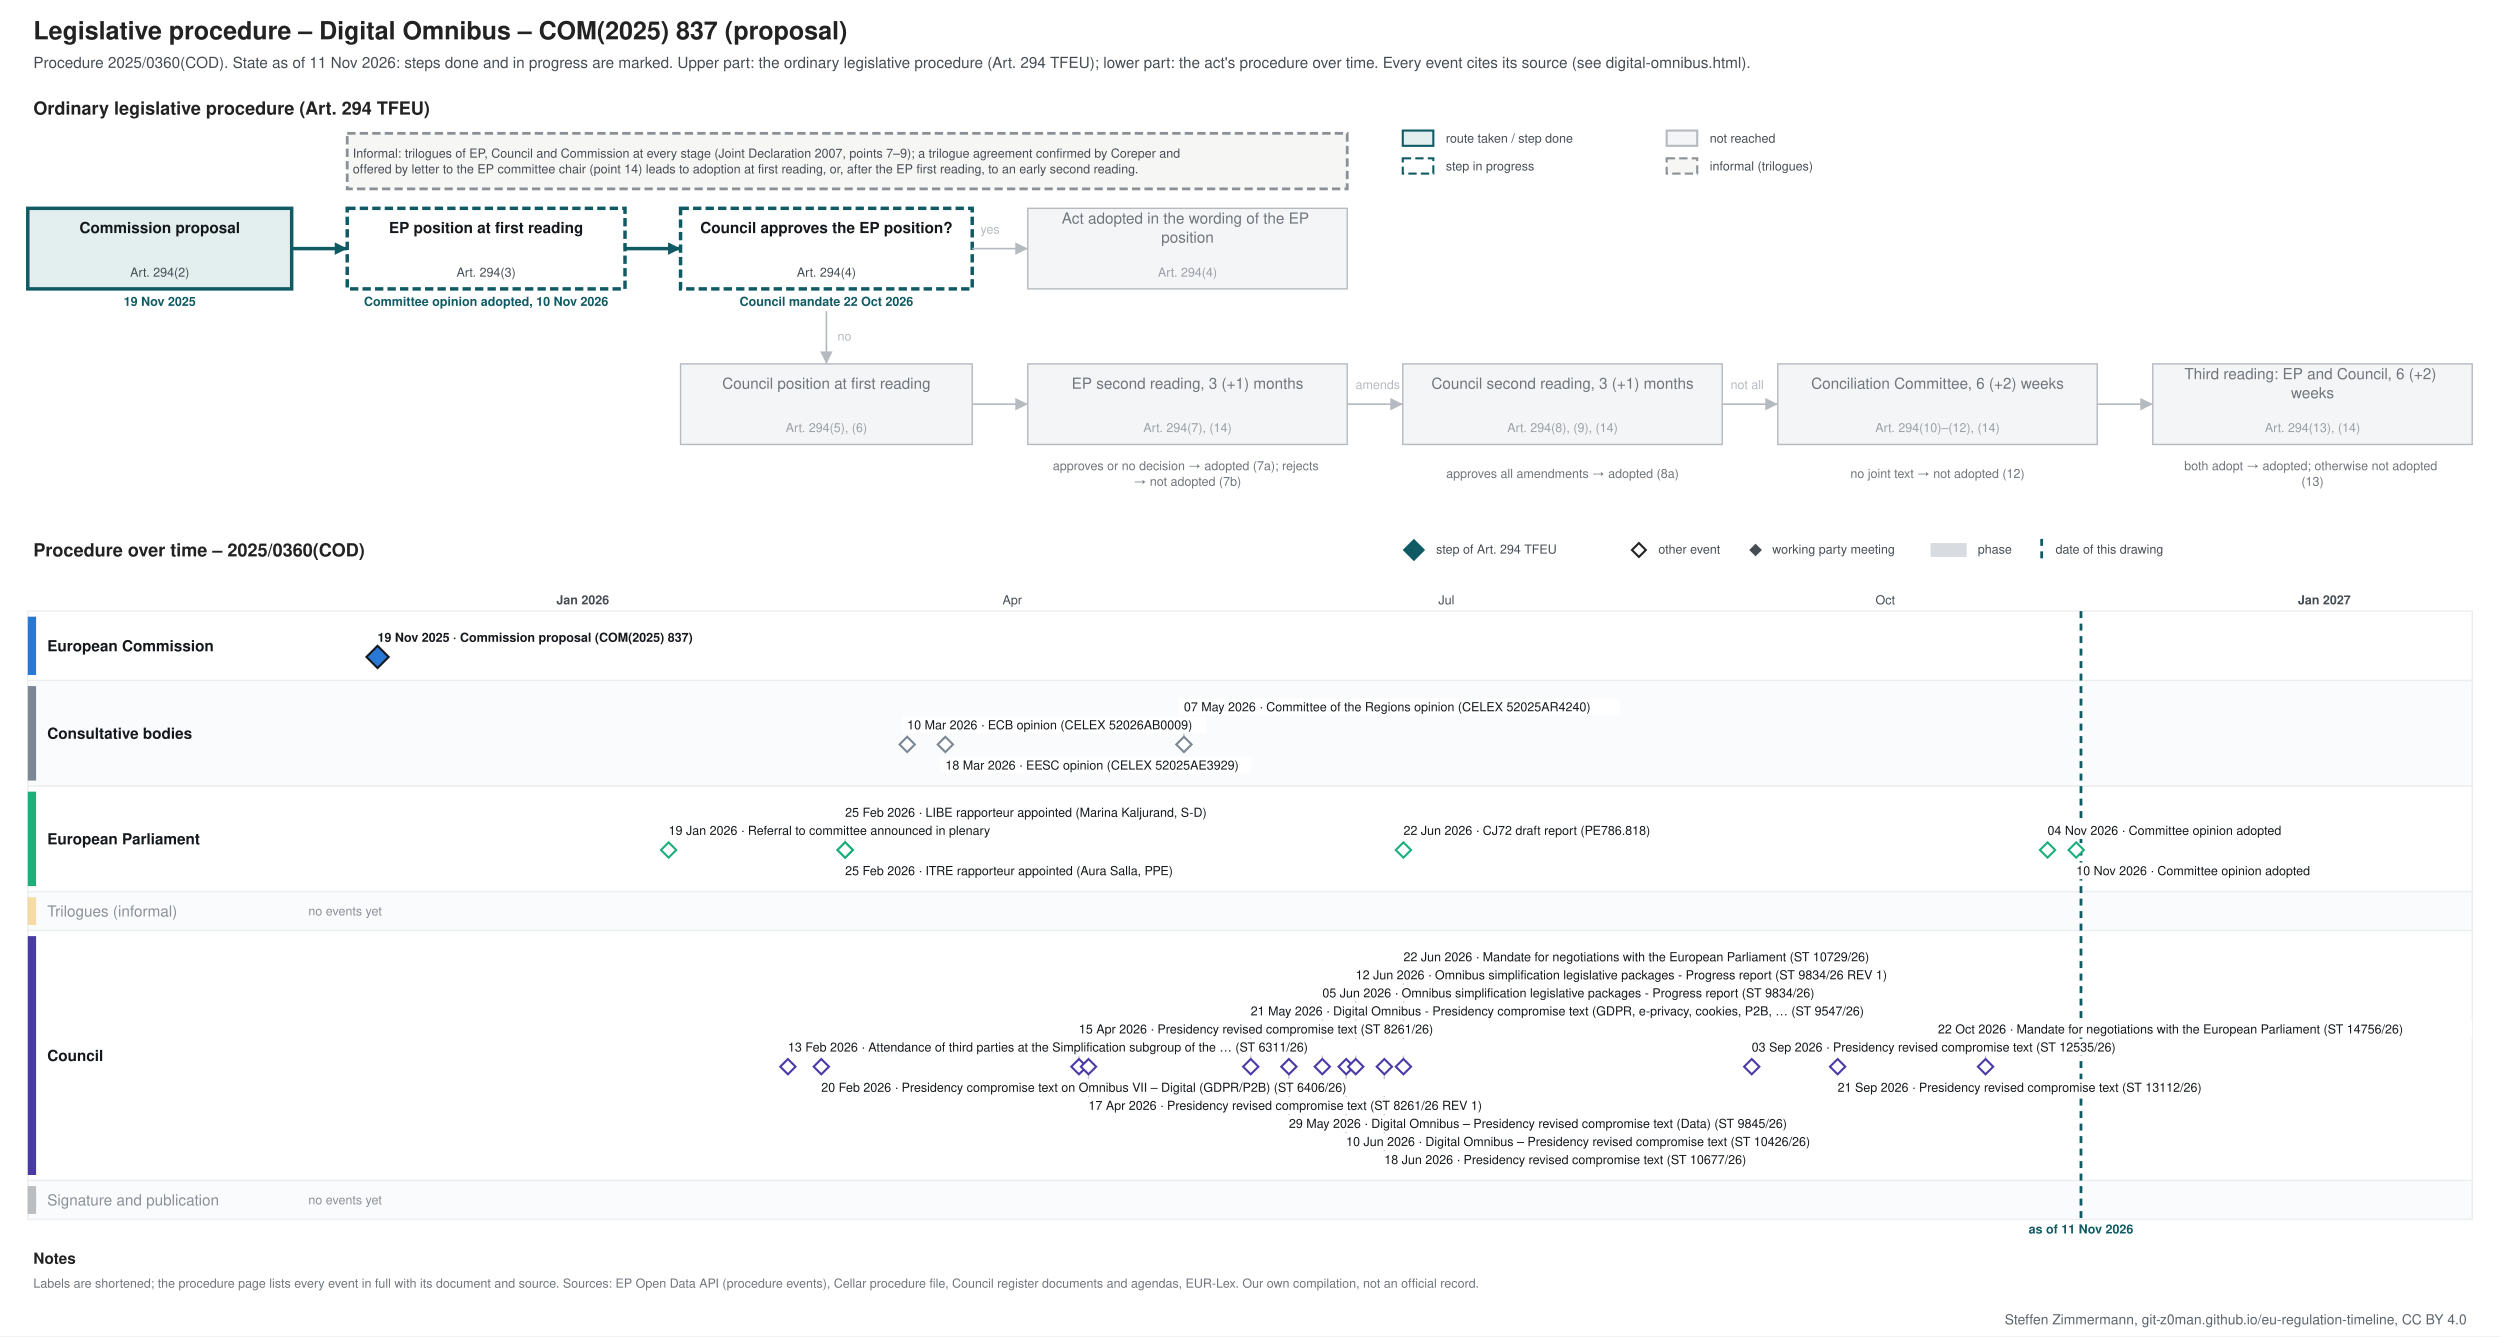
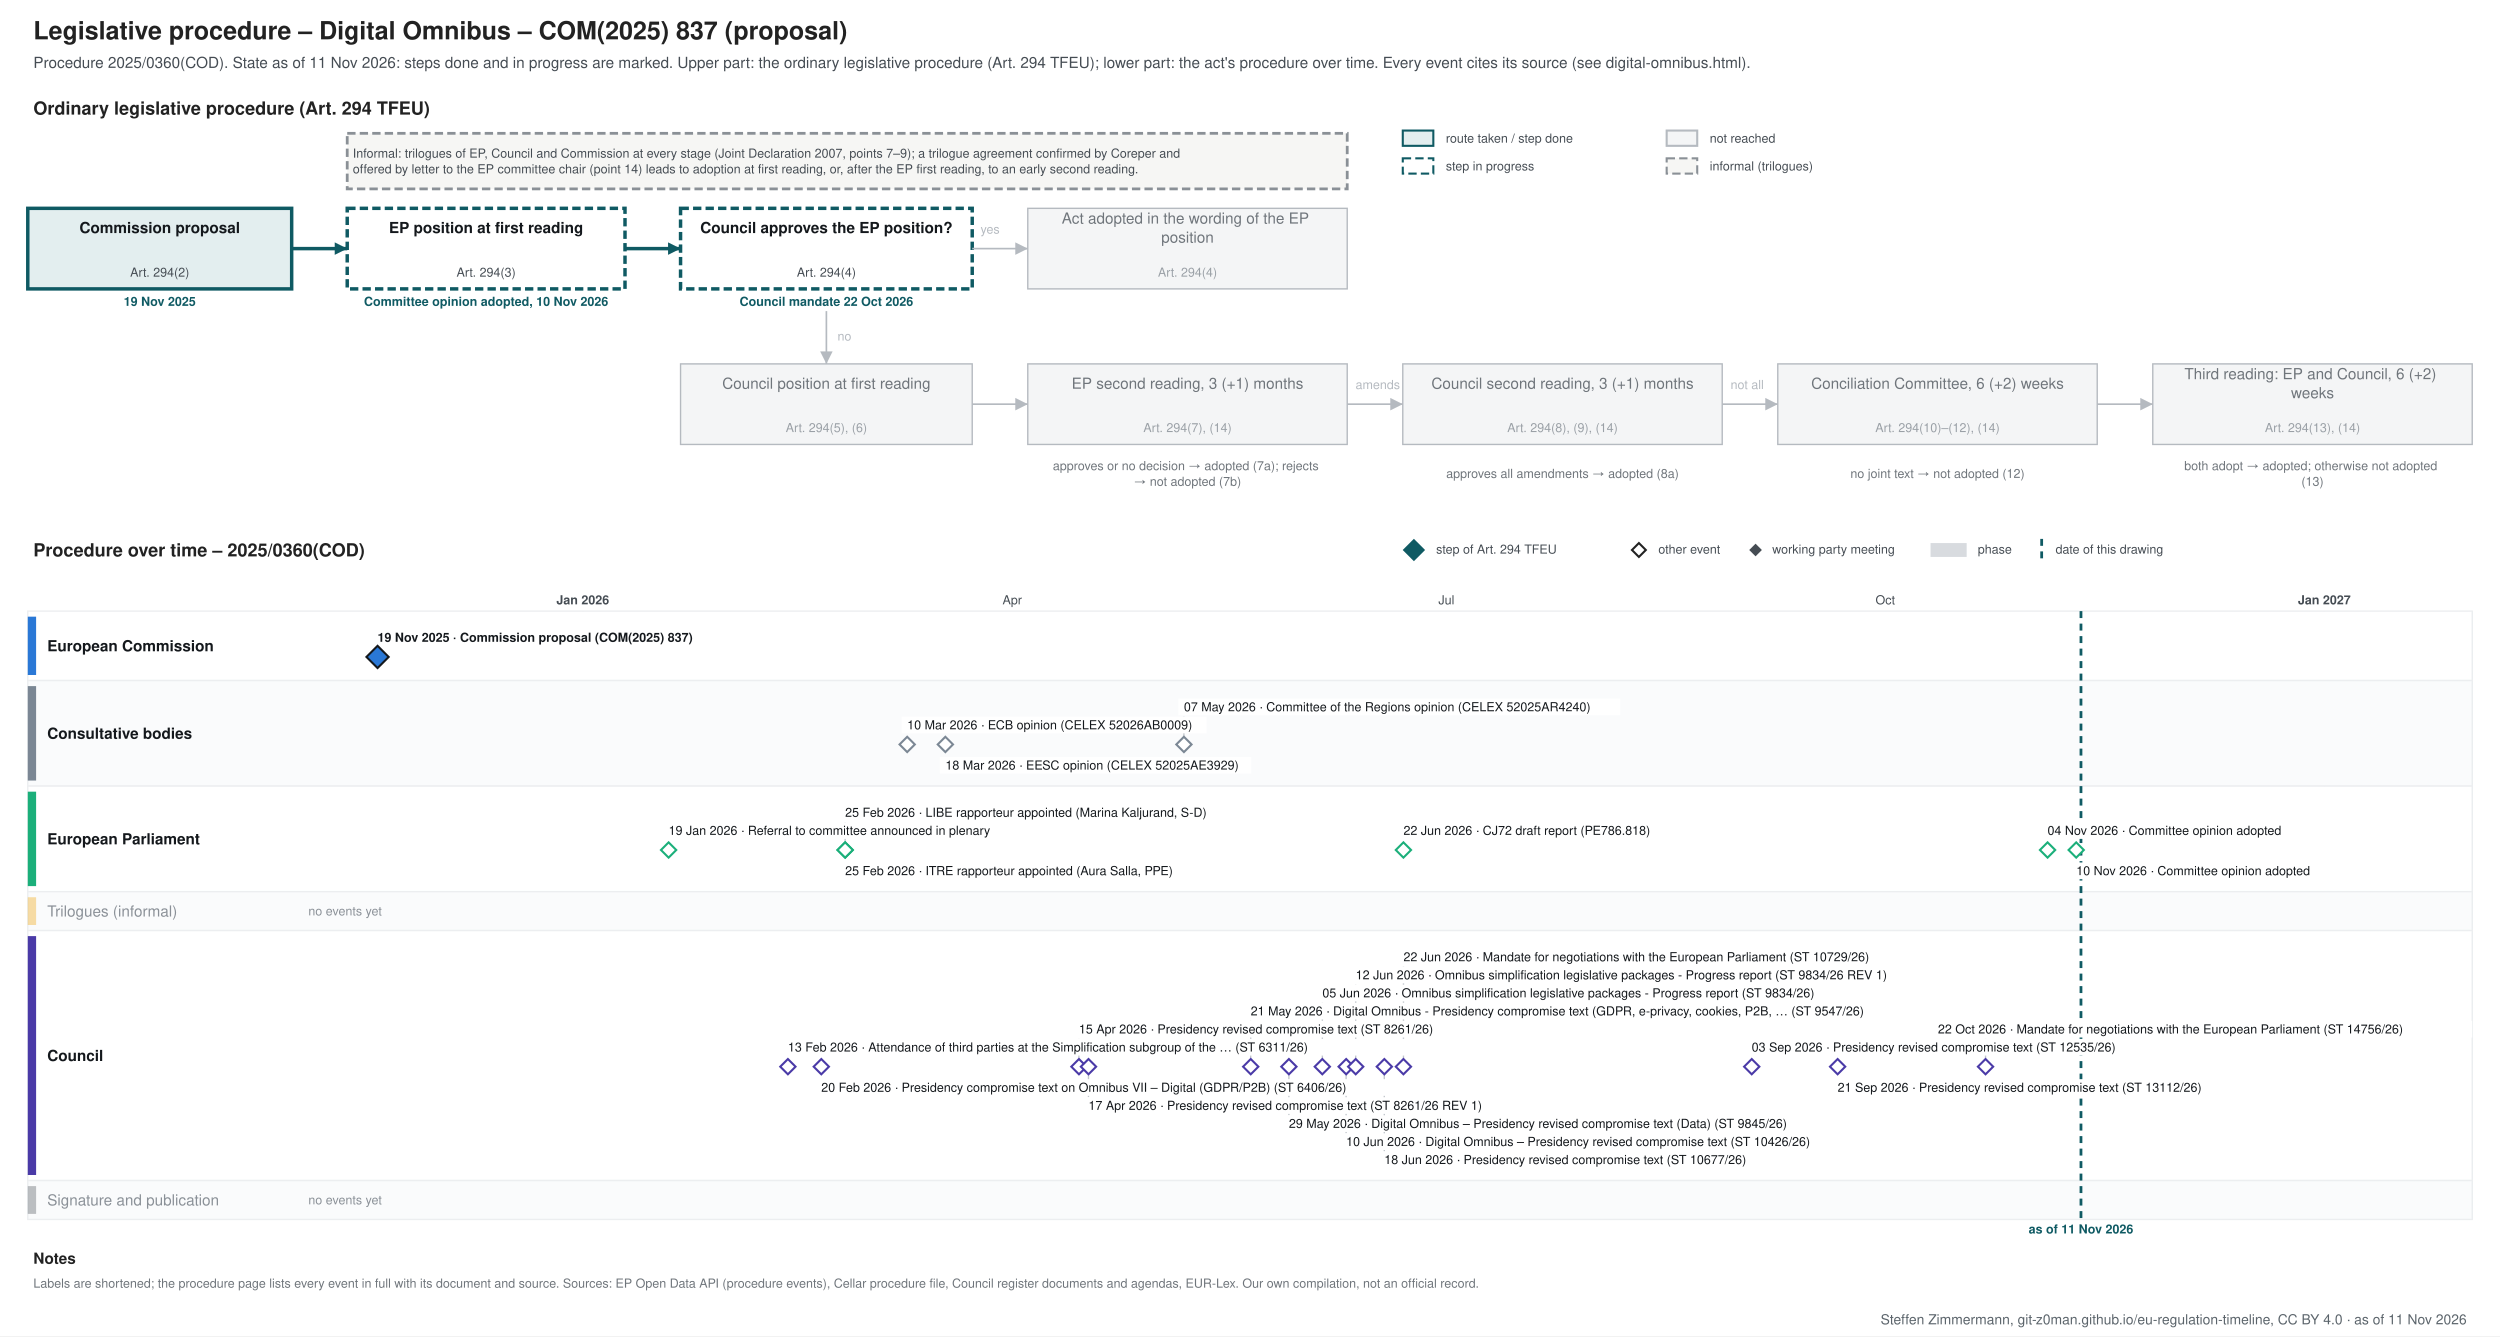
<svg xmlns="http://www.w3.org/2000/svg" xmlns:xlink="http://www.w3.org/1999/xlink" width="1800" height="962" viewBox="0 0 1800 962" font-family="&quot;Source Sans 3&quot;, Helvetica, Arial, sans-serif">
  <rect width="1800" height="962" fill="#ffffff" />
  <g class="procedure" data-route="" data-state="ongoing" data-as_of="2026-11-11">
    <text font-size="18" fill="#222222" text-anchor="start" font-weight="bold">
      <tspan x="24.0" y="28.3">Legislative procedure – Digital Omnibus – COM(2025) 837 (proposal)</tspan>
    </text>
    <text font-size="11" fill="#454c53" text-anchor="start">
      <tspan x="24.0" y="48.9">Procedure 2025/0360(COD). State as of 11 Nov 2026: steps done and in progress are marked. Upper part: the ordinary legislative procedure (Art. 294 TFEU); lower part: the act's procedure over time. Every event cites its source (see digital-omnibus.html).</tspan>
    </text>
    <text font-size="13" fill="#222222" text-anchor="start" font-weight="bold">
      <tspan x="24.0" y="82.5">Ordinary legislative procedure (Art. 294 TFEU)</tspan>
    </text>
    <rect x="1010.0" y="94.0" width="22.0" height="11.0" fill="#e3eeef" stroke="#0f5a63" stroke-width="1.5" />
    <text font-size="9" fill="#454c53" text-anchor="start">
      <tspan x="1041.0" y="102.7">route taken / step done</tspan>
    </text>
    <rect x="1010.0" y="114.0" width="22.0" height="11.0" fill="#ffffff" stroke="#0f5a63" stroke-dasharray="6 3" stroke-width="1.5" />
    <text font-size="9" fill="#454c53" text-anchor="start">
      <tspan x="1041.0" y="122.7">step in progress</tspan>
    </text>
    <rect x="1200.0" y="94.0" width="22.0" height="11.0" fill="#f4f5f6" stroke="#b5bac0" stroke-width="1.5" />
    <text font-size="9" fill="#454c53" text-anchor="start">
      <tspan x="1231.0" y="102.7">not reached</tspan>
    </text>
    <rect x="1200.0" y="114.0" width="22.0" height="11.0" fill="#f6f6f4" stroke="#8a9096" stroke-dasharray="6 3" stroke-width="1.5" />
    <text font-size="9" fill="#454c53" text-anchor="start">
      <tspan x="1231.0" y="122.7">informal (trilogues)</tspan>
    </text>
    <rect x="20.0" y="150.0" width="190.0" height="58.0" fill="#e3eeef" stroke="#0f5a63" stroke-width="2.5" />
    <text font-size="11" fill="#14181c" text-anchor="middle" font-weight="bold">
      <tspan x="115.0" y="167.8">Commission proposal</tspan>
    </text>
    <text font-size="9" fill="#454c53" text-anchor="middle">
      <tspan x="115.0" y="199.2">Art. 294(2)</tspan>
    </text>
    <text font-size="9" fill="#0f5a63" text-anchor="middle" font-weight="bold">
      <tspan x="115.0" y="220.2">19 Nov 2025</tspan>
    </text>
    <rect x="250.0" y="150.0" width="200.0" height="58.0" fill="#ffffff" stroke="#0f5a63" stroke-dasharray="6 3" stroke-width="2.5" />
    <text font-size="11" fill="#14181c" text-anchor="middle" font-weight="bold">
      <tspan x="350.0" y="167.8">EP position at first reading</tspan>
    </text>
    <text font-size="9" fill="#454c53" text-anchor="middle">
      <tspan x="350.0" y="199.2">Art. 294(3)</tspan>
    </text>
    <text font-size="9" fill="#0f5a63" text-anchor="middle" font-weight="bold">
      <tspan x="350.0" y="220.2">Committee opinion adopted, 10 Nov 2026</tspan>
    </text>
    <rect x="490.0" y="150.0" width="210.0" height="58.0" fill="#ffffff" stroke="#0f5a63" stroke-dasharray="6 3" stroke-width="2.5" />
    <text font-size="11" fill="#14181c" text-anchor="middle" font-weight="bold">
      <tspan x="595.0" y="167.8">Council approves the EP position?</tspan>
    </text>
    <text font-size="9" fill="#454c53" text-anchor="middle">
      <tspan x="595.0" y="199.2">Art. 294(4)</tspan>
    </text>
    <text font-size="9" fill="#0f5a63" text-anchor="middle" font-weight="bold">
      <tspan x="595.0" y="220.2">Council mandate 22 Oct 2026</tspan>
    </text>
    <rect x="740.0" y="150.0" width="230.0" height="58.0" fill="#f4f5f6" stroke="#b5bac0" stroke-width="1" />
    <text font-size="11" fill="#6f757b" text-anchor="middle">
      <tspan x="855.0" y="161.0">Act adopted in the wording of the EP</tspan>
      <tspan x="855.0" y="174.7">position</tspan>
    </text>
    <text font-size="9" fill="#9aa0a6" text-anchor="middle">
      <tspan x="855.0" y="199.2">Art. 294(4)</tspan>
    </text>
    <rect x="490.0" y="262.0" width="210.0" height="58.0" fill="#f4f5f6" stroke="#b5bac0" stroke-width="1" />
    <text font-size="11" fill="#6f757b" text-anchor="middle">
      <tspan x="595.0" y="279.9">Council position at first reading</tspan>
    </text>
    <text font-size="9" fill="#9aa0a6" text-anchor="middle">
      <tspan x="595.0" y="311.1">Art. 294(5), (6)</tspan>
    </text>
    <rect x="740.0" y="262.0" width="230.0" height="58.0" fill="#f4f5f6" stroke="#b5bac0" stroke-width="1" />
    <text font-size="11" fill="#6f757b" text-anchor="middle">
      <tspan x="855.0" y="279.9">EP second reading, 3 (+1) months</tspan>
    </text>
    <text font-size="9" fill="#9aa0a6" text-anchor="middle">
      <tspan x="855.0" y="311.1">Art. 294(7), (14)</tspan>
    </text>
    <rect x="1010.0" y="262.0" width="230.0" height="58.0" fill="#f4f5f6" stroke="#b5bac0" stroke-width="1" />
    <text font-size="11" fill="#6f757b" text-anchor="middle">
      <tspan x="1125.0" y="279.9">Council second reading, 3 (+1) months</tspan>
    </text>
    <text font-size="9" fill="#9aa0a6" text-anchor="middle">
      <tspan x="1125.0" y="311.1">Art. 294(8), (9), (14)</tspan>
    </text>
    <rect x="1280.0" y="262.0" width="230.0" height="58.0" fill="#f4f5f6" stroke="#b5bac0" stroke-width="1" />
    <text font-size="11" fill="#6f757b" text-anchor="middle">
      <tspan x="1395.0" y="279.9">Conciliation Committee, 6 (+2) weeks</tspan>
    </text>
    <text font-size="9" fill="#9aa0a6" text-anchor="middle">
      <tspan x="1395.0" y="311.1">Art. 294(10)–(12), (14)</tspan>
    </text>
    <rect x="1550.0" y="262.0" width="230.0" height="58.0" fill="#f4f5f6" stroke="#b5bac0" stroke-width="1" />
    <text font-size="11" fill="#6f757b" text-anchor="middle">
      <tspan x="1665.0" y="273.0">Third reading: EP and Council, 6 (+2)</tspan>
      <tspan x="1665.0" y="286.7">weeks</tspan>
    </text>
    <text font-size="9" fill="#9aa0a6" text-anchor="middle">
      <tspan x="1665.0" y="311.1">Art. 294(13), (14)</tspan>
    </text>
    <text font-size="9" fill="#6f757b" text-anchor="middle">
      <tspan x="855.0" y="338.5">approves or no decision → adopted (7a); rejects</tspan>
      <tspan x="855.0" y="349.8">→ not adopted (7b)</tspan>
    </text>
    <text font-size="9" fill="#6f757b" text-anchor="middle">
      <tspan x="1125.0" y="344.1">approves all amendments → adopted (8a)</tspan>
    </text>
    <text font-size="9" fill="#6f757b" text-anchor="middle">
      <tspan x="1395.0" y="344.1">no joint text → not adopted (12)</tspan>
    </text>
    <text font-size="9" fill="#6f757b" text-anchor="middle">
      <tspan x="1665.0" y="338.5">both adopt → adopted; otherwise not adopted</tspan>
      <tspan x="1665.0" y="349.8">(13)</tspan>
    </text>
    <polyline points="210.0,179.0 250.0,179.0" fill="none" stroke="#0f5a63" stroke-width="2.5" />
    <polygon points="250.0,179.0 241.0,183.5 241.0,174.5" fill="#0f5a63" />
    <polyline points="450.0,179.0 490.0,179.0" fill="none" stroke="#0f5a63" stroke-width="2.5" />
    <polygon points="490.0,179.0 481.0,183.5 481.0,174.5" fill="#0f5a63" />
    <polyline points="700.0,179.0 740.0,179.0" fill="none" stroke="#b5bac0" stroke-width="1.2" />
    <polygon points="740.0,179.0 731.0,183.5 731.0,174.5" fill="#b5bac0" />
    <text font-size="9" fill="#b5bac0" text-anchor="start">
      <tspan x="706.0" y="168.2">yes</tspan>
    </text>
    <polyline points="595.0,224.0 595.0,262.0" fill="none" stroke="#b5bac0" stroke-width="1.2" />
    <polygon points="595.0,262.0 590.5,253.0 599.5,253.0" fill="#b5bac0" />
    <text font-size="9" fill="#b5bac0" text-anchor="start">
      <tspan x="603.0" y="245.2">no</tspan>
    </text>
    <polyline points="700.0,291.0 740.0,291.0" fill="none" stroke="#b5bac0" stroke-width="1.2" />
    <polygon points="740.0,291.0 731.0,295.5 731.0,286.5" fill="#b5bac0" />
    <polyline points="970.0,291.0 1010.0,291.0" fill="none" stroke="#b5bac0" stroke-width="1.2" />
    <polygon points="1010.0,291.0 1001.0,295.5 1001.0,286.5" fill="#b5bac0" />
    <polyline points="1240.0,291.0 1280.0,291.0" fill="none" stroke="#b5bac0" stroke-width="1.2" />
    <polygon points="1280.0,291.0 1271.0,295.5 1271.0,286.5" fill="#b5bac0" />
    <polyline points="1510.0,291.0 1550.0,291.0" fill="none" stroke="#b5bac0" stroke-width="1.2" />
    <polygon points="1550.0,291.0 1541.0,295.5 1541.0,286.5" fill="#b5bac0" />
    <text font-size="9" fill="#b5bac0" text-anchor="start">
      <tspan x="976.0" y="280.1">amends</tspan>
    </text>
    <text font-size="9" fill="#b5bac0" text-anchor="start">
      <tspan x="1246.0" y="280.1">not all</tspan>
    </text>
    <rect x="250.0" y="96.0" width="720.0" height="40.0" fill="#f6f6f4" stroke="#8a9096" stroke-dasharray="6 3" stroke-width="2" />
    <text font-size="9" fill="#454c53" text-anchor="start">
      <tspan x="254.0" y="113.5">Informal: trilogues of EP, Council and Commission at every stage (Joint Declaration 2007, points 7–9); a trilogue agreement confirmed by Coreper and</tspan>
      <tspan x="254.0" y="124.8">offered by letter to the EP committee chair (point 14) leads to adoption at first reading, or, after the EP first reading, to an early second reading.</tspan>
    </text>
    <text font-size="13" fill="#222222" text-anchor="start" font-weight="bold">
      <tspan x="24.0" y="400.6">Procedure over time – 2025/0360(COD)</tspan>
    </text>
    <polygon points="1018,389 1025,396 1018,403 1011,396" fill="#0f5a63" stroke="#0f5a63" stroke-width="1.5" />
    <text font-size="9" fill="#454c53" text-anchor="start">
      <tspan x="1034.0" y="398.6">step of Art. 294 TFEU</tspan>
    </text>
    <polygon points="1180,391 1185,396 1180,401 1175,396" fill="#ffffff" stroke="#222222" stroke-width="1.5" />
    <text font-size="9" fill="#454c53" text-anchor="start">
      <tspan x="1194.0" y="398.6">other event</tspan>
    </text>
    <polygon points="1264,392.5 1267.5,396 1264,399.5 1260.5,396" fill="#454c53" stroke="#454c53" stroke-width="1.5" />
    <text font-size="9" fill="#454c53" text-anchor="start">
      <tspan x="1276.0" y="398.6">working party meeting</tspan>
    </text>
    <rect x="1390.0" y="391.0" width="26.0" height="10.0" fill="#7b8794" stroke="none" opacity="0.3" />
    <text font-size="9" fill="#454c53" text-anchor="start">
      <tspan x="1424.0" y="398.6">phase</tspan>
    </text>
    <line x1="1470.0" y1="388.0" x2="1470.0" y2="403.0" stroke="#0f5a63" stroke-width="2" stroke-dasharray="5 4" />
    <text font-size="9" fill="#454c53" text-anchor="start">
      <tspan x="1480.0" y="398.6">date of this drawing</tspan>
    </text>
    <line x1="210.0" y1="440.0" x2="210.0" y2="878.0" stroke="#e3e6e9" stroke-width="1" />
    <line x1="313.1" y1="440.0" x2="313.1" y2="878.0" stroke="#e3e6e9" stroke-width="1" />
    <line x1="419.6" y1="440.0" x2="419.6" y2="878.0" stroke="#b5bac0" stroke-width="1" />
    <text font-size="9" fill="#454c53" text-anchor="middle" font-weight="bold">
      <tspan x="419.6" y="435.1">Jan 2026</tspan>
    </text>
    <line x1="526.1" y1="440.0" x2="526.1" y2="878.0" stroke="#e3e6e9" stroke-width="1" />
    <line x1="622.3" y1="440.0" x2="622.3" y2="878.0" stroke="#e3e6e9" stroke-width="1" />
    <line x1="728.8" y1="440.0" x2="728.8" y2="878.0" stroke="#e3e6e9" stroke-width="1" />
    <text font-size="9" fill="#454c53" text-anchor="middle">
      <tspan x="728.8" y="435.1">Apr</tspan>
    </text>
    <line x1="831.8" y1="440.0" x2="831.8" y2="878.0" stroke="#e3e6e9" stroke-width="1" />
    <line x1="938.3" y1="440.0" x2="938.3" y2="878.0" stroke="#e3e6e9" stroke-width="1" />
    <line x1="1041.4" y1="440.0" x2="1041.4" y2="878.0" stroke="#e3e6e9" stroke-width="1" />
    <text font-size="9" fill="#454c53" text-anchor="middle">
      <tspan x="1041.4" y="435.1">Jul</tspan>
    </text>
    <line x1="1147.9" y1="440.0" x2="1147.9" y2="878.0" stroke="#e3e6e9" stroke-width="1" />
    <line x1="1254.4" y1="440.0" x2="1254.4" y2="878.0" stroke="#e3e6e9" stroke-width="1" />
    <line x1="1357.4" y1="440.0" x2="1357.4" y2="878.0" stroke="#e3e6e9" stroke-width="1" />
    <text font-size="9" fill="#454c53" text-anchor="middle">
      <tspan x="1357.4" y="435.1">Oct</tspan>
    </text>
    <line x1="1463.9" y1="440.0" x2="1463.9" y2="878.0" stroke="#e3e6e9" stroke-width="1" />
    <line x1="1567.0" y1="440.0" x2="1567.0" y2="878.0" stroke="#e3e6e9" stroke-width="1" />
    <line x1="1673.5" y1="440.0" x2="1673.5" y2="878.0" stroke="#b5bac0" stroke-width="1" />
    <text font-size="9" fill="#454c53" text-anchor="middle" font-weight="bold">
      <tspan x="1673.5" y="435.1">Jan 2027</tspan>
    </text>
    <line x1="1780.0" y1="440.0" x2="1780.0" y2="878.0" stroke="#e3e6e9" stroke-width="1" />
    <rect x="20.0" y="440.0" width="1760.0" height="50.0" fill="#ffffff" stroke="#eceef0" />
    <rect x="20.0" y="444.0" width="6.0" height="42.0" fill="#2a78d6" stroke="none" />
    <text font-size="11" fill="#14181c" text-anchor="start" font-weight="bold">
      <tspan x="34.0" y="468.9">European Commission</tspan>
    </text>
    <rect x="20.0" y="490.0" width="1760.0" height="76.0" fill="#fafbfc" stroke="#eceef0" />
    <rect x="20.0" y="494.0" width="6.0" height="68.0" fill="#7b8794" stroke="none" />
    <text font-size="11" fill="#14181c" text-anchor="start" font-weight="bold">
      <tspan x="34.0" y="531.9">Consultative bodies</tspan>
    </text>
    <rect x="20.0" y="566.0" width="1760.0" height="76.0" fill="#ffffff" stroke="#eceef0" />
    <rect x="20.0" y="570.0" width="6.0" height="68.0" fill="#1baf7a" stroke="none" />
    <text font-size="11" fill="#14181c" text-anchor="start" font-weight="bold">
      <tspan x="34.0" y="607.9">European Parliament</tspan>
    </text>
    <rect x="20.0" y="642.0" width="1760.0" height="28.0" fill="#fafbfc" stroke="#eceef0" />
    <rect x="20.0" y="646.0" width="6.0" height="20.0" fill="#eda100" stroke="none" opacity="0.35" />
    <text font-size="11" fill="#8a9097" text-anchor="start">
      <tspan x="34.0" y="659.9">Trilogues (informal)</tspan>
    </text>
    <text font-size="9" fill="#8a9097" text-anchor="start">
      <tspan x="222.0" y="659.1">no events yet</tspan>
    </text>
    <rect x="20.0" y="670.0" width="1760.0" height="180.0" fill="#ffffff" stroke="#eceef0" />
    <rect x="20.0" y="674.0" width="6.0" height="172.0" fill="#4a3aa7" stroke="none" />
    <text font-size="11" fill="#14181c" text-anchor="start" font-weight="bold">
      <tspan x="34.0" y="763.9">Council</tspan>
    </text>
    <rect x="20.0" y="850.0" width="1760.0" height="28.0" fill="#fafbfc" stroke="#eceef0" />
    <rect x="20.0" y="854.0" width="6.0" height="20.0" fill="#454c53" stroke="none" opacity="0.35" />
    <text font-size="11" fill="#8a9097" text-anchor="start">
      <tspan x="34.0" y="867.9">Signature and publication</tspan>
    </text>
    <text font-size="9" fill="#8a9097" text-anchor="start">
      <tspan x="222.0" y="867.1">no events yet</tspan>
    </text>
    <line x1="1498.3" y1="440.0" x2="1498.3" y2="878.0" stroke="#0f5a63" stroke-width="2" stroke-dasharray="5 4" />
    <text font-size="9" fill="#0f5a63" text-anchor="middle" font-weight="bold">
      <tspan x="1498.3" y="888.1">as of 11 Nov 2026</tspan>
    </text>
    <rect x="267.8" y="453.0" width="253.0" height="12.0" fill="#ffffff" />
    <a xlink:href="https://eur-lex.europa.eu/legal-content/EN/TXT/?uri=CELEX:52025PC0837" target="_blank">
      <text font-size="9" fill="#14181c" text-anchor="start" font-weight="bold">
        <tspan x="271.8" y="462.1">19 Nov 2025 · Commission proposal (COM(2025) 837)</tspan>
      </text>
    </a>
    <a xlink:href="https://eur-lex.europa.eu/legal-content/EN/TXT/?uri=CELEX:52025PC0837" target="_blank">
      <polygon points="271.838,465 279.838,473 271.838,481 263.838,473" fill="#2a78d6" stroke="#14181c" stroke-width="1.5" />
    </a>
    <line x1="852.4" y1="516.0" x2="852.4" y2="530.0" stroke="#c3c8cd" stroke-width="1" />
    <rect x="649.2" y="516.0" width="219.5" height="12.0" fill="#ffffff" />
    <a xlink:href="https://eur-lex.europa.eu/legal-content/EN/TXT/?uri=CELEX:52026AB0009" target="_blank">
      <text font-size="9" fill="#14181c" text-anchor="start">
        <tspan x="653.2" y="525.1">10 Mar 2026 · ECB opinion (CELEX 52026AB0009)</tspan>
      </text>
    </a>
    <rect x="676.7" y="545.0" width="224.2" height="12.0" fill="#ffffff" />
    <a xlink:href="https://eur-lex.europa.eu/legal-content/EN/TXT/?uri=CELEX:52025AE3929" target="_blank">
      <text font-size="9" fill="#14181c" text-anchor="start">
        <tspan x="680.7" y="554.1">18 Mar 2026 · EESC opinion (CELEX 52025AE3929)</tspan>
      </text>
    </a>
    <rect x="848.4" y="503.0" width="318.2" height="12.0" fill="#ffffff" />
    <a xlink:href="https://eur-lex.europa.eu/legal-content/EN/TXT/?uri=CELEX:52025AR4240" target="_blank">
      <text font-size="9" fill="#14181c" text-anchor="start">
        <tspan x="852.4" y="512.1">07 May 2026 · Committee of the Regions opinion (CELEX 52025AR4240)</tspan>
      </text>
    </a>
    <a xlink:href="https://eur-lex.europa.eu/legal-content/EN/TXT/?uri=CELEX:52026AB0009" target="_blank">
      <polygon points="653.173,530.5 658.673,536 653.173,541.5 647.673,536" fill="#ffffff" stroke="#7b8794" stroke-width="1.5" />
    </a>
    <a xlink:href="https://eur-lex.europa.eu/legal-content/EN/TXT/?uri=CELEX:52025AE3929" target="_blank">
      <polygon points="680.656,530.5 686.156,536 680.656,541.5 675.156,536" fill="#ffffff" stroke="#7b8794" stroke-width="1.5" />
    </a>
    <a xlink:href="https://eur-lex.europa.eu/legal-content/EN/TXT/?uri=CELEX:52025AR4240" target="_blank">
      <polygon points="852.429,530.5 857.929,536 852.429,541.5 846.929,536" fill="#ffffff" stroke="#7b8794" stroke-width="1.5" />
    </a>
    <line x1="608.5" y1="592.0" x2="608.5" y2="606.0" stroke="#c3c8cd" stroke-width="1" />
    <rect x="477.4" y="592.0" width="271.2" height="12.0" fill="#ffffff" />
    <text font-size="9" fill="#14181c" text-anchor="start">
      <tspan x="481.4" y="601.1">19 Jan 2026 · Referral to committee announced in plenary</tspan>
    </text>
    <rect x="604.5" y="621.0" width="275.9" height="12.0" fill="#ffffff" />
    <text font-size="9" fill="#14181c" text-anchor="start">
      <tspan x="608.5" y="630.1">25 Feb 2026 · ITRE rapporteur appointed (Aura Salla, PPE)</tspan>
    </text>
    <rect x="604.5" y="579.0" width="304.1" height="12.0" fill="#ffffff" />
    <text font-size="9" fill="#14181c" text-anchor="start">
      <tspan x="608.5" y="588.1">25 Feb 2026 · LIBE rapporteur appointed (Marina Kaljurand, S-D)</tspan>
    </text>
    <rect x="1006.5" y="592.0" width="210.1" height="12.0" fill="#ffffff" />
    <a xlink:href="https://data.europarl.europa.eu/distribution/reds_iCmRp-Dft/CJ72-PR-786818/CJ72-PR-786818_en.pdf" target="_blank">
      <text font-size="9" fill="#14181c" text-anchor="start">
        <tspan x="1010.5" y="601.1">22 Jun 2026 · CJ72 draft report (PE786.818)</tspan>
      </text>
    </a>
    <rect x="1470.2" y="592.0" width="191.3" height="12.0" fill="#ffffff" />
    <text font-size="9" fill="#14181c" text-anchor="start">
      <tspan x="1474.2" y="601.1">04 Nov 2026 · Committee opinion adopted</tspan>
    </text>
    <rect x="1490.9" y="621.0" width="191.3" height="12.0" fill="#ffffff" />
    <text font-size="9" fill="#14181c" text-anchor="start">
      <tspan x="1494.9" y="630.1">10 Nov 2026 · Committee opinion adopted</tspan>
    </text>
    <g>
      <polygon points="481.4,606.5 486.9,612 481.4,617.5 475.9,612" fill="#ffffff" stroke="#1baf7a" stroke-width="1.5" />
    </g>
    <g>
      <polygon points="608.512,606.5 614.012,612 608.512,617.5 603.012,612" fill="#ffffff" stroke="#1baf7a" stroke-width="1.5" />
    </g>
    <g>
      <polygon points="608.512,606.5 614.012,612 608.512,617.5 603.012,612" fill="#ffffff" stroke="#1baf7a" stroke-width="1.5" />
    </g>
    <a xlink:href="https://data.europarl.europa.eu/distribution/reds_iCmRp-Dft/CJ72-PR-786818/CJ72-PR-786818_en.pdf" target="_blank">
      <polygon points="1010.46,606.5 1015.96,612 1010.46,617.5 1004.96,612" fill="#ffffff" stroke="#1baf7a" stroke-width="1.5" />
    </a>
    <g>
      <polygon points="1474.245,606.5 1479.745,612 1474.245,617.5 1468.745,612" fill="#ffffff" stroke="#1baf7a" stroke-width="1.5" />
    </g>
    <g>
      <polygon points="1494.858,606.5 1500.358,612 1494.858,617.5 1489.358,612" fill="#ffffff" stroke="#1baf7a" stroke-width="1.5" />
    </g>
    <line x1="776.8" y1="748.0" x2="776.8" y2="762.0" stroke="#c3c8cd" stroke-width="1" />
    <line x1="783.7" y1="790.0" x2="783.7" y2="774.0" stroke="#c3c8cd" stroke-width="1" />
    <line x1="900.5" y1="735.0" x2="900.5" y2="762.0" stroke="#c3c8cd" stroke-width="1" />
    <line x1="928.0" y1="803.0" x2="928.0" y2="774.0" stroke="#c3c8cd" stroke-width="1" />
    <line x1="952.1" y1="722.0" x2="952.1" y2="762.0" stroke="#c3c8cd" stroke-width="1" />
    <line x1="969.2" y1="816.0" x2="969.2" y2="774.0" stroke="#c3c8cd" stroke-width="1" />
    <line x1="976.1" y1="709.0" x2="976.1" y2="762.0" stroke="#c3c8cd" stroke-width="1" />
    <line x1="996.7" y1="829.0" x2="996.7" y2="774.0" stroke="#c3c8cd" stroke-width="1" />
    <line x1="1010.5" y1="696.0" x2="1010.5" y2="762.0" stroke="#c3c8cd" stroke-width="1" />
    <line x1="1429.6" y1="748.0" x2="1429.6" y2="762.0" stroke="#c3c8cd" stroke-width="1" />
    <rect x="563.3" y="748.0" width="449.8" height="12.0" fill="#ffffff" />
    <text font-size="9" fill="#14181c" text-anchor="start">
      <tspan x="567.3" y="757.1">13 Feb 2026 · Attendance of third parties at the Simplification subgroup of the … (ST 6311/26)</tspan>
    </text>
    <rect x="587.3" y="777.0" width="426.3" height="12.0" fill="#ffffff" />
    <a xlink:href="https://data.consilium.europa.eu/doc/document/ST-6406-2026-INIT/en/pdf" target="_blank">
      <text font-size="9" fill="#14181c" text-anchor="start">
        <tspan x="591.3" y="786.1">20 Feb 2026 · Presidency compromise text on Omnibus VII – Digital (GDPR/P2B) (ST 6406/26)</tspan>
      </text>
    </a>
    <rect x="772.8" y="735.0" width="294.7" height="12.0" fill="#ffffff" />
    <a xlink:href="https://data.consilium.europa.eu/doc/document/ST-8261-2026-INIT/en/pdf" target="_blank">
      <text font-size="9" fill="#14181c" text-anchor="start">
        <tspan x="776.8" y="744.1">15 Apr 2026 · Presidency revised compromise text (ST 8261/26)</tspan>
      </text>
    </a>
    <rect x="779.7" y="790.0" width="322.9" height="12.0" fill="#ffffff" />
    <a xlink:href="https://data.consilium.europa.eu/doc/document/ST-8261-2026-REV-1/en/pdf" target="_blank">
      <text font-size="9" fill="#14181c" text-anchor="start">
        <tspan x="783.7" y="799.1">17 Apr 2026 · Presidency revised compromise text (ST 8261/26 REV 1)</tspan>
      </text>
    </a>
    <rect x="896.5" y="722.0" width="501.5" height="12.0" fill="#ffffff" />
    <a xlink:href="https://data.consilium.europa.eu/doc/document/ST-9547-2026-INIT/en/pdf" target="_blank">
      <text font-size="9" fill="#14181c" text-anchor="start">
        <tspan x="900.5" y="731.1">21 May 2026 · Digital Omnibus - Presidency compromise text (GDPR, e-privacy, cookies, P2B, … (ST 9547/26)</tspan>
      </text>
    </a>
    <rect x="924.0" y="803.0" width="412.2" height="12.0" fill="#ffffff" />
    <a xlink:href="https://data.consilium.europa.eu/doc/document/ST-9845-2026-INIT/en/pdf" target="_blank">
      <text font-size="9" fill="#14181c" text-anchor="start">
        <tspan x="928.0" y="812.1">29 May 2026 · Digital Omnibus – Presidency revised compromise text (Data) (ST 9845/26)</tspan>
      </text>
    </a>
    <rect x="948.1" y="709.0" width="421.6" height="12.0" fill="#ffffff" />
    <a xlink:href="https://data.consilium.europa.eu/doc/document/ST-9834-2026-INIT/en/pdf" target="_blank">
      <text font-size="9" fill="#14181c" text-anchor="start">
        <tspan x="952.1" y="718.1">05 Jun 2026 · Omnibus simplification legislative packages - Progress report (ST 9834/26)</tspan>
      </text>
    </a>
    <rect x="965.2" y="816.0" width="384.0" height="12.0" fill="#ffffff" />
    <a xlink:href="https://data.consilium.europa.eu/doc/document/ST-10426-2026-INIT/en/pdf" target="_blank">
      <text font-size="9" fill="#14181c" text-anchor="start">
        <tspan x="969.2" y="825.1">10 Jun 2026 · Digital Omnibus – Presidency revised compromise text (ST 10426/26)</tspan>
      </text>
    </a>
    <rect x="972.1" y="696.0" width="449.8" height="12.0" fill="#ffffff" />
    <a xlink:href="https://data.consilium.europa.eu/doc/document/ST-9834-2026-REV-1/en/pdf" target="_blank">
      <text font-size="9" fill="#14181c" text-anchor="start">
        <tspan x="976.1" y="705.1">12 Jun 2026 · Omnibus simplification legislative packages - Progress report (ST 9834/26 REV 1)</tspan>
      </text>
    </a>
    <rect x="992.7" y="829.0" width="299.4" height="12.0" fill="#ffffff" />
    <a xlink:href="https://data.consilium.europa.eu/doc/document/ST-10677-2026-INIT/en/pdf" target="_blank">
      <text font-size="9" fill="#14181c" text-anchor="start">
        <tspan x="996.7" y="838.1">18 Jun 2026 · Presidency revised compromise text (ST 10677/26)</tspan>
      </text>
    </a>
    <rect x="1006.5" y="683.0" width="388.7" height="12.0" fill="#ffffff" />
    <a xlink:href="https://data.consilium.europa.eu/doc/document/ST-10729-2026-INIT/en/pdf" target="_blank">
      <text font-size="9" fill="#14181c" text-anchor="start">
        <tspan x="1010.5" y="692.1">22 Jun 2026 · Mandate for negotiations with the European Parliament (ST 10729/26)</tspan>
      </text>
    </a>
    <rect x="1257.2" y="748.0" width="299.4" height="12.0" fill="#ffffff" />
    <a xlink:href="https://data.consilium.europa.eu/doc/document/ST-12535-2026-INIT/en/pdf" target="_blank">
      <text font-size="9" fill="#14181c" text-anchor="start">
        <tspan x="1261.2" y="757.1">03 Sep 2026 · Presidency revised compromise text (ST 12535/26)</tspan>
      </text>
    </a>
    <rect x="1319.1" y="777.0" width="299.4" height="12.0" fill="#ffffff" />
    <a xlink:href="https://data.consilium.europa.eu/doc/document/ST-13112-2026-INIT/en/pdf" target="_blank">
      <text font-size="9" fill="#14181c" text-anchor="start">
        <tspan x="1323.1" y="786.1">21 Sep 2026 · Presidency revised compromise text (ST 13112/26)</tspan>
      </text>
    </a>
    <rect x="1391.3" y="735.0" width="388.7" height="12.0" fill="#ffffff" />
    <a xlink:href="https://data.consilium.europa.eu/doc/document/ST-14756-2026-INIT/en/pdf" target="_blank">
      <text font-size="9" fill="#14181c" text-anchor="start">
        <tspan x="1395.3" y="744.1">22 Oct 2026 · Mandate for negotiations with the European Parliament (ST 14756/26)</tspan>
      </text>
    </a>
    <g>
      <polygon points="567.287,762.5 572.787,768 567.287,773.5 561.787,768" fill="#ffffff" stroke="#4a3aa7" stroke-width="1.5" />
    </g>
    <a xlink:href="https://data.consilium.europa.eu/doc/document/ST-6406-2026-INIT/en/pdf" target="_blank">
      <polygon points="591.335,762.5 596.835,768 591.335,773.5 585.835,768" fill="#ffffff" stroke="#4a3aa7" stroke-width="1.5" />
    </a>
    <a xlink:href="https://data.consilium.europa.eu/doc/document/ST-8261-2026-INIT/en/pdf" target="_blank">
      <polygon points="776.849,762.5 782.349,768 776.849,773.5 771.349,768" fill="#ffffff" stroke="#4a3aa7" stroke-width="1.5" />
    </a>
    <a xlink:href="https://data.consilium.europa.eu/doc/document/ST-8261-2026-REV-1/en/pdf" target="_blank">
      <polygon points="783.72,762.5 789.22,768 783.72,773.5 778.22,768" fill="#ffffff" stroke="#4a3aa7" stroke-width="1.5" />
    </a>
    <a xlink:href="https://data.consilium.europa.eu/doc/document/ST-9547-2026-INIT/en/pdf" target="_blank">
      <polygon points="900.525,762.5 906.025,768 900.525,773.5 895.025,768" fill="#ffffff" stroke="#4a3aa7" stroke-width="1.5" />
    </a>
    <a xlink:href="https://data.consilium.europa.eu/doc/document/ST-9845-2026-INIT/en/pdf" target="_blank">
      <polygon points="928.009,762.5 933.509,768 928.009,773.5 922.509,768" fill="#ffffff" stroke="#4a3aa7" stroke-width="1.5" />
    </a>
    <a xlink:href="https://data.consilium.europa.eu/doc/document/ST-9834-2026-INIT/en/pdf" target="_blank">
      <polygon points="952.057,762.5 957.557,768 952.057,773.5 946.557,768" fill="#ffffff" stroke="#4a3aa7" stroke-width="1.5" />
    </a>
    <a xlink:href="https://data.consilium.europa.eu/doc/document/ST-10426-2026-INIT/en/pdf" target="_blank">
      <polygon points="969.234,762.5 974.734,768 969.234,773.5 963.734,768" fill="#ffffff" stroke="#4a3aa7" stroke-width="1.5" />
    </a>
    <a xlink:href="https://data.consilium.europa.eu/doc/document/ST-9834-2026-REV-1/en/pdf" target="_blank">
      <polygon points="976.105,762.5 981.605,768 976.105,773.5 970.605,768" fill="#ffffff" stroke="#4a3aa7" stroke-width="1.5" />
    </a>
    <a xlink:href="https://data.consilium.europa.eu/doc/document/ST-10677-2026-INIT/en/pdf" target="_blank">
      <polygon points="996.718,762.5 1002.218,768 996.718,773.5 991.218,768" fill="#ffffff" stroke="#4a3aa7" stroke-width="1.5" />
    </a>
    <a xlink:href="https://data.consilium.europa.eu/doc/document/ST-10729-2026-INIT/en/pdf" target="_blank">
      <polygon points="1010.46,762.5 1015.96,768 1010.46,773.5 1004.96,768" fill="#ffffff" stroke="#4a3aa7" stroke-width="1.5" />
    </a>
    <a xlink:href="https://data.consilium.europa.eu/doc/document/ST-12535-2026-INIT/en/pdf" target="_blank">
      <polygon points="1261.247,762.5 1266.747,768 1261.247,773.5 1255.747,768" fill="#ffffff" stroke="#4a3aa7" stroke-width="1.5" />
    </a>
    <a xlink:href="https://data.consilium.europa.eu/doc/document/ST-13112-2026-INIT/en/pdf" target="_blank">
      <polygon points="1323.085,762.5 1328.585,768 1323.085,773.5 1317.585,768" fill="#ffffff" stroke="#4a3aa7" stroke-width="1.5" />
    </a>
    <a xlink:href="https://data.consilium.europa.eu/doc/document/ST-14756-2026-INIT/en/pdf" target="_blank">
      <polygon points="1429.584,762.5 1435.084,768 1429.584,773.5 1424.084,768" fill="#ffffff" stroke="#4a3aa7" stroke-width="1.5" />
    </a>
    <text font-size="11" fill="#222222" text-anchor="start" font-weight="bold">
      <tspan x="24.0" y="909.9">Notes</tspan>
    </text>
    <text font-size="9" fill="#6f757b" text-anchor="start">
      <tspan x="24.0" y="927.1">Labels are shortened; the procedure page lists every event in full with its document and source. Sources: EP Open Data API (procedure events), Cellar procedure file, Council register documents and agendas, EUR-Lex. Our own compilation, not an official record.</tspan>
    </text>
  </g>
  <text font-size="10" fill="#5b646b" text-anchor="end">
-     <tspan x="1776.0" y="953.5">Steffen Zimmermann, git-z0man.github.io/eu-regulation-timeline, CC BY 4.0</tspan>
+     <tspan x="1776.0" y="953.5">Steffen Zimmermann, git-z0man.github.io/eu-regulation-timeline, CC BY 4.0 · as of 11 Nov 2026</tspan>
  </text>
</svg>
